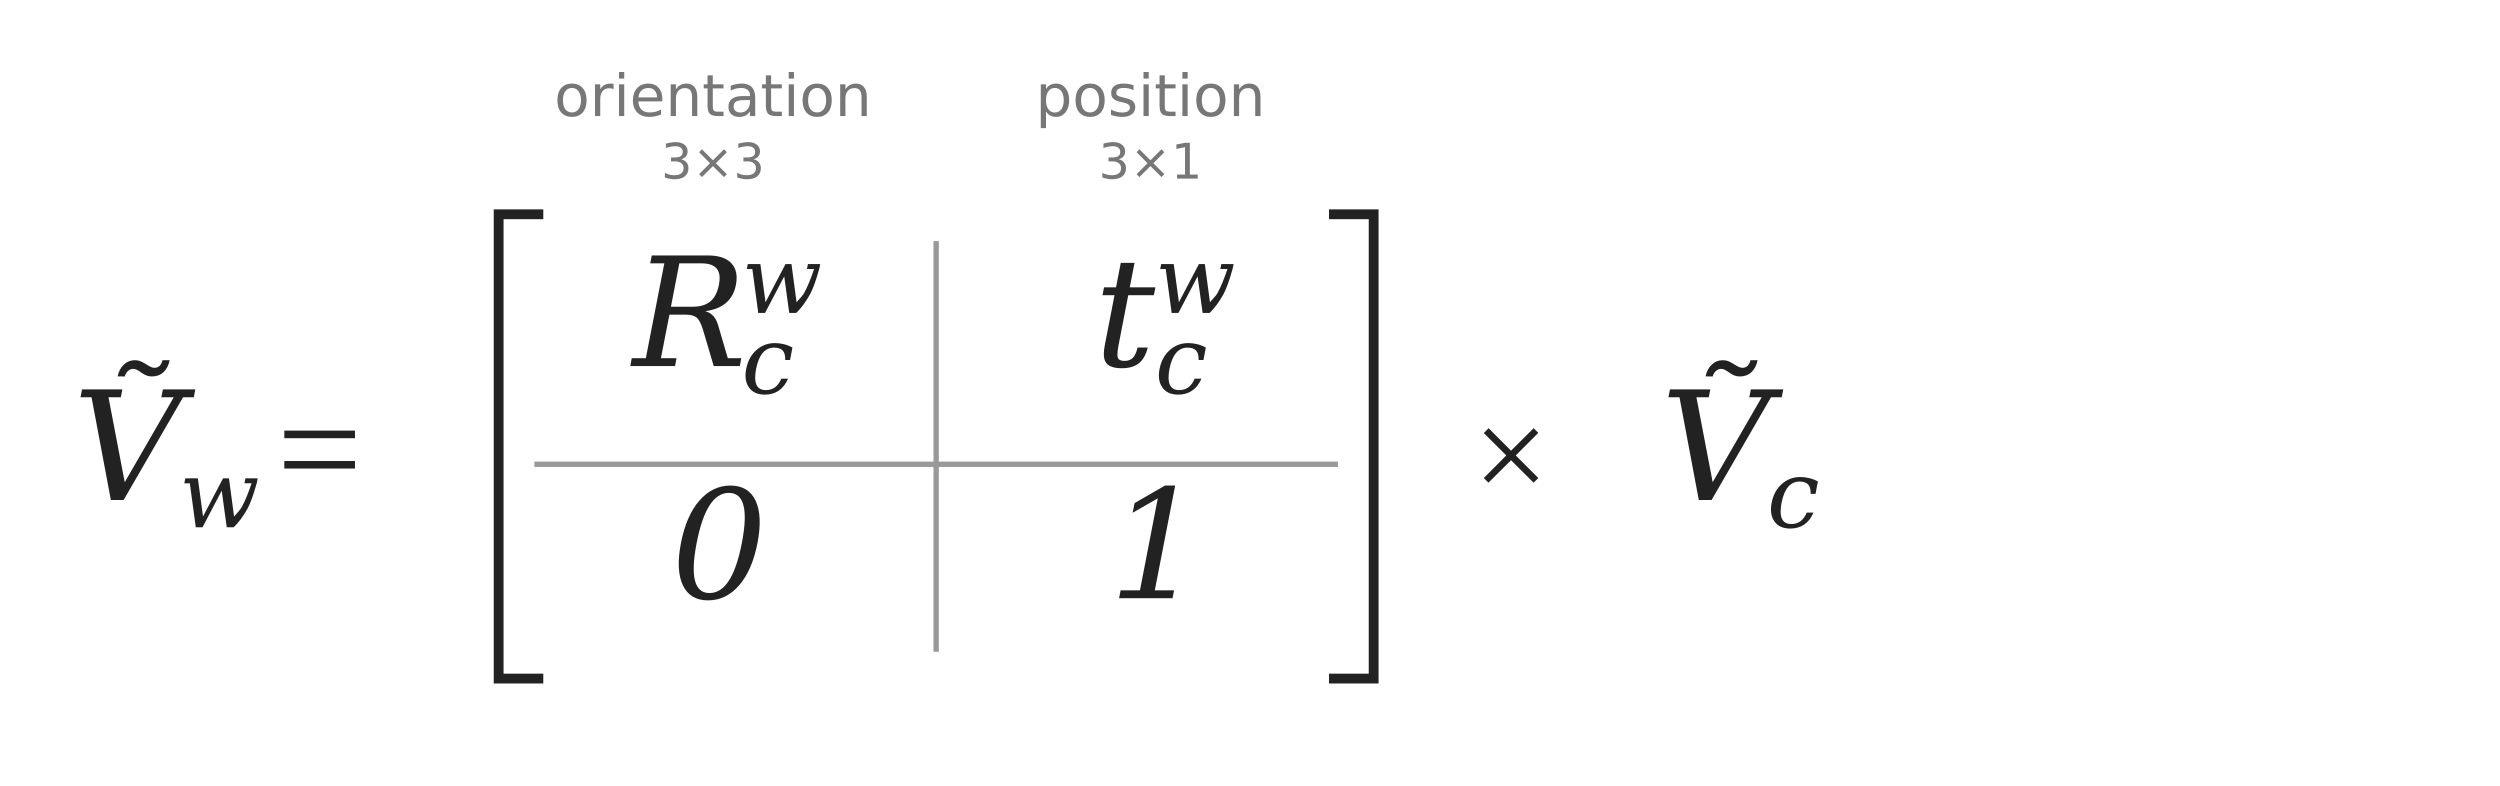
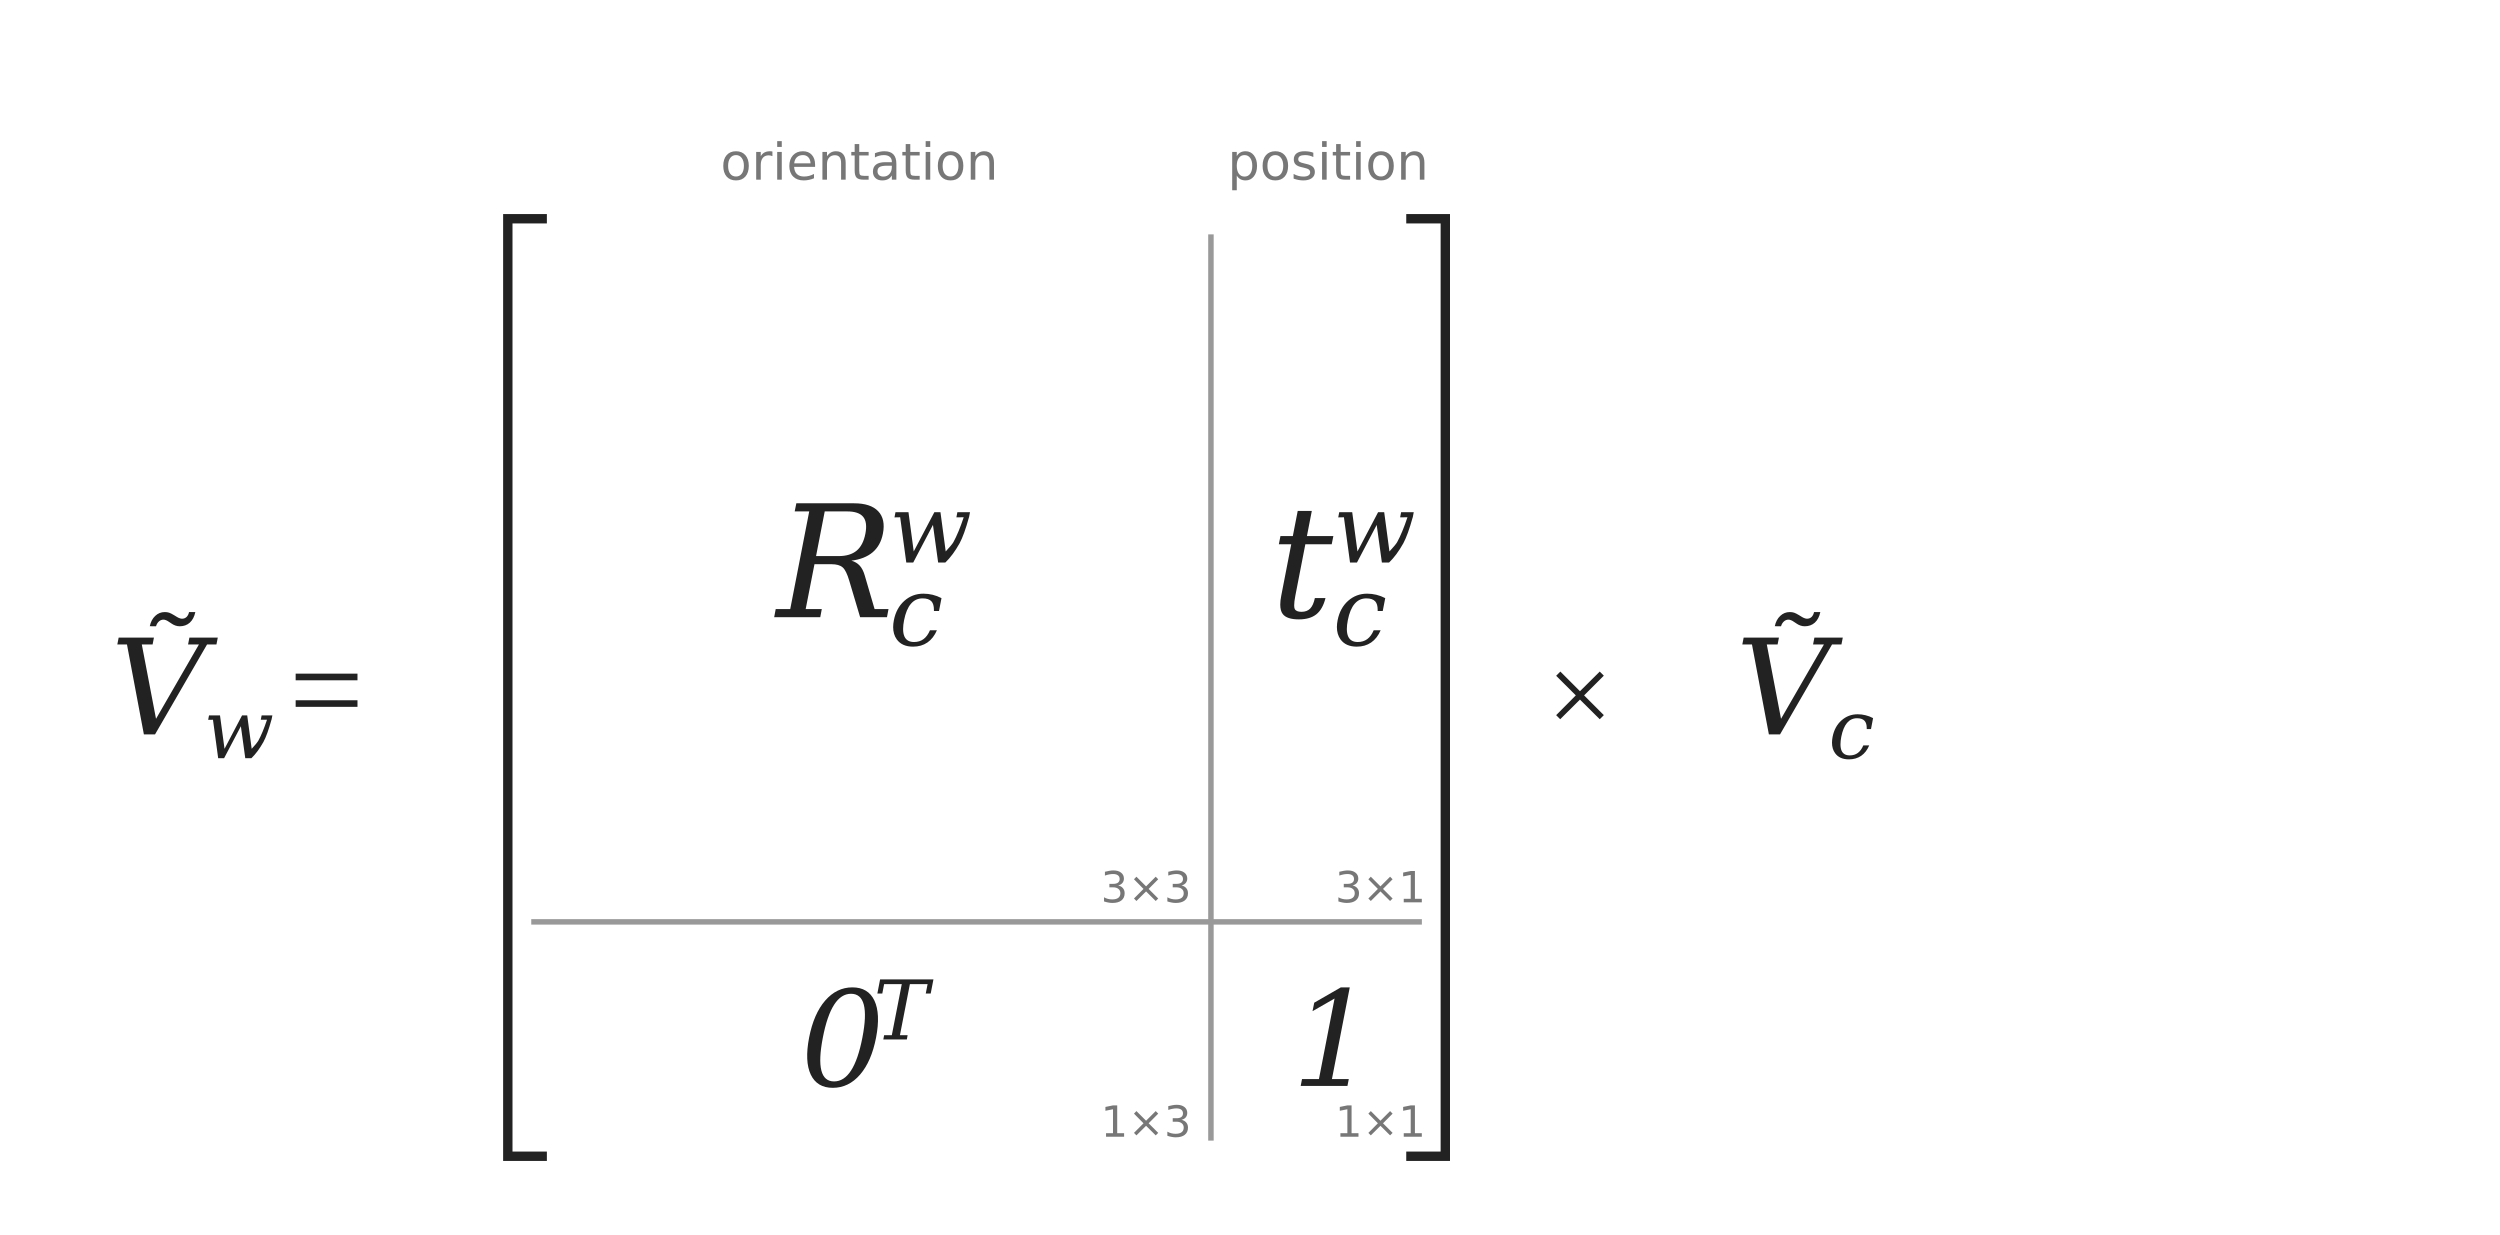
- <svg xmlns="http://www.w3.org/2000/svg" width="560" height="176" viewBox="0 0 560 176">
+ <svg xmlns="http://www.w3.org/2000/svg" width="640" height="316" viewBox="0 0 640 316">
  <style>.f{fill:#222}.s{stroke:#222}.g{fill:#777}.sep{stroke:#999}@media (prefers-color-scheme: dark){.f{fill:#e6e6e6}.s{stroke:#e6e6e6}.g{fill:#9a9a9a}.sep{stroke:#777}}</style>
  <g class="f">
-     <text x="16.3" y="112" font-size="34" font-family="DejaVu Serif, Times New Roman, serif" font-style="italic">Ṽ</text>
-     <text x="40.1" y="118.1" font-size="21.1" font-family="DejaVu Serif, Times New Roman, serif" font-style="italic">w</text>
-     <text x="62" y="112" font-size="34">=</text>
-     <text x="141.7" y="82" font-size="34" font-family="DejaVu Serif, Times New Roman, serif" font-style="italic">R</text>
-     <text x="166.1" y="70.1" font-size="21.1" font-family="DejaVu Serif, Times New Roman, serif" font-style="italic">w</text>
-     <text x="166.1" y="88.1" font-size="21.1" font-family="DejaVu Serif, Times New Roman, serif" font-style="italic">c</text>
-     <text x="245.1" y="82" font-size="34" font-family="DejaVu Serif, Times New Roman, serif" font-style="italic">t</text>
-     <text x="258.7" y="70.1" font-size="21.1" font-family="DejaVu Serif, Times New Roman, serif" font-style="italic">w</text>
-     <text x="258.7" y="88.1" font-size="21.1" font-family="DejaVu Serif, Times New Roman, serif" font-style="italic">c</text>
-     <text x="150.3" y="134" font-size="34" font-family="DejaVu Serif, Times New Roman, serif" font-style="italic">0</text>
-     <text x="248.3" y="134" font-size="34" font-family="DejaVu Serif, Times New Roman, serif" font-style="italic">1</text>
-     <text x="330" y="112" font-size="30" font-style="normal">×</text>
-     <text x="372.0" y="112" font-size="34" font-family="DejaVu Serif, Times New Roman, serif" font-style="italic">Ṽ</text>
-     <text x="395.8" y="118.1" font-size="21.1" font-family="DejaVu Serif, Times New Roman, serif" font-style="italic">c</text>
+     <text x="28.3" y="188" font-size="34" font-family="DejaVu Serif, Times New Roman, serif" font-style="italic">Ṽ</text>
+     <text x="52.1" y="194.1" font-size="21.1" font-family="DejaVu Serif, Times New Roman, serif" font-style="italic">w</text>
+     <text x="74" y="188" font-size="34">=</text>
+     <text x="198.8" y="158.0" font-size="40" font-family="DejaVu Serif, Times New Roman, serif" font-style="italic">R</text>
+     <text x="227.6" y="144.0" font-size="24.8" font-family="DejaVu Serif, Times New Roman, serif" font-style="italic">w</text>
+     <text x="227.6" y="165.2" font-size="24.8" font-family="DejaVu Serif, Times New Roman, serif" font-style="italic">c</text>
+     <text x="325.2" y="158.0" font-size="40" font-family="DejaVu Serif, Times New Roman, serif" font-style="italic">t</text>
+     <text x="341.2" y="144.0" font-size="24.8" font-family="DejaVu Serif, Times New Roman, serif" font-style="italic">w</text>
+     <text x="341.2" y="165.2" font-size="24.8" font-family="DejaVu Serif, Times New Roman, serif" font-style="italic">c</text>
+     <text x="204.9" y="278.0" font-size="34" font-family="DejaVu Serif, Times New Roman, serif" font-style="italic">0</text>
+     <text x="223.6" y="266.1" font-size="21.1" font-family="DejaVu Serif, Times New Roman, serif" font-style="italic">T</text>
+     <text x="330.6" y="278.0" font-size="34" font-family="DejaVu Serif, Times New Roman, serif" font-style="italic">1</text>
+     <text x="396" y="188" font-size="30" font-style="normal">×</text>
+     <text x="444.3" y="188" font-size="34" font-family="DejaVu Serif, Times New Roman, serif" font-style="italic">Ṽ</text>
+     <text x="468.1" y="194.1" font-size="21.1" font-family="DejaVu Serif, Times New Roman, serif" font-style="italic">c</text>
+   </g>
+   <g class="g" font-family="DejaVu Sans, Arial, sans-serif" font-size="11" text-anchor="end">
+     <text x="305" y="231">3×3</text>
+     <text x="365" y="231">3×1</text>
+     <text x="305" y="291">1×3</text>
+     <text x="365" y="291">1×1</text>
  </g>
  <g class="g" font-family="DejaVu Sans, Arial, sans-serif" font-size="13" text-anchor="middle">
-     <text x="159.697" y="26">orientation</text>
-     <text x="257.697" y="26">position</text>
-     <text x="159.697" y="40" font-size="11">3×3</text>
-     <text x="257.697" y="40" font-size="11">3×1</text>
+     <text x="220.0" y="46">orientation</text>
+     <text x="340.0" y="46">position</text>
  </g>
-   <g fill="none" class="s" stroke-width="2.2">
-     <path d="M121.697,48 H111.697 V152 H121.697" />
-     <path d="M297.697,48 H307.697 V152 H297.697" />
+   <g fill="none" class="s" stroke-width="2.4">
+     <path d="M140,56 H130 V296 H140" />
+     <path d="M360,56 H370 V296 H360" />
  </g>
-   <g class="sep" stroke-width="1.2">
-     <line x1="209.697" y1="54" x2="209.697" y2="146" />
-     <line x1="119.697" y1="104" x2="299.697" y2="104" />
+   <g class="sep" stroke-width="1.4">
+     <line x1="310" y1="60" x2="310" y2="292" />
+     <line x1="136" y1="236" x2="364" y2="236" />
  </g>
</svg>
